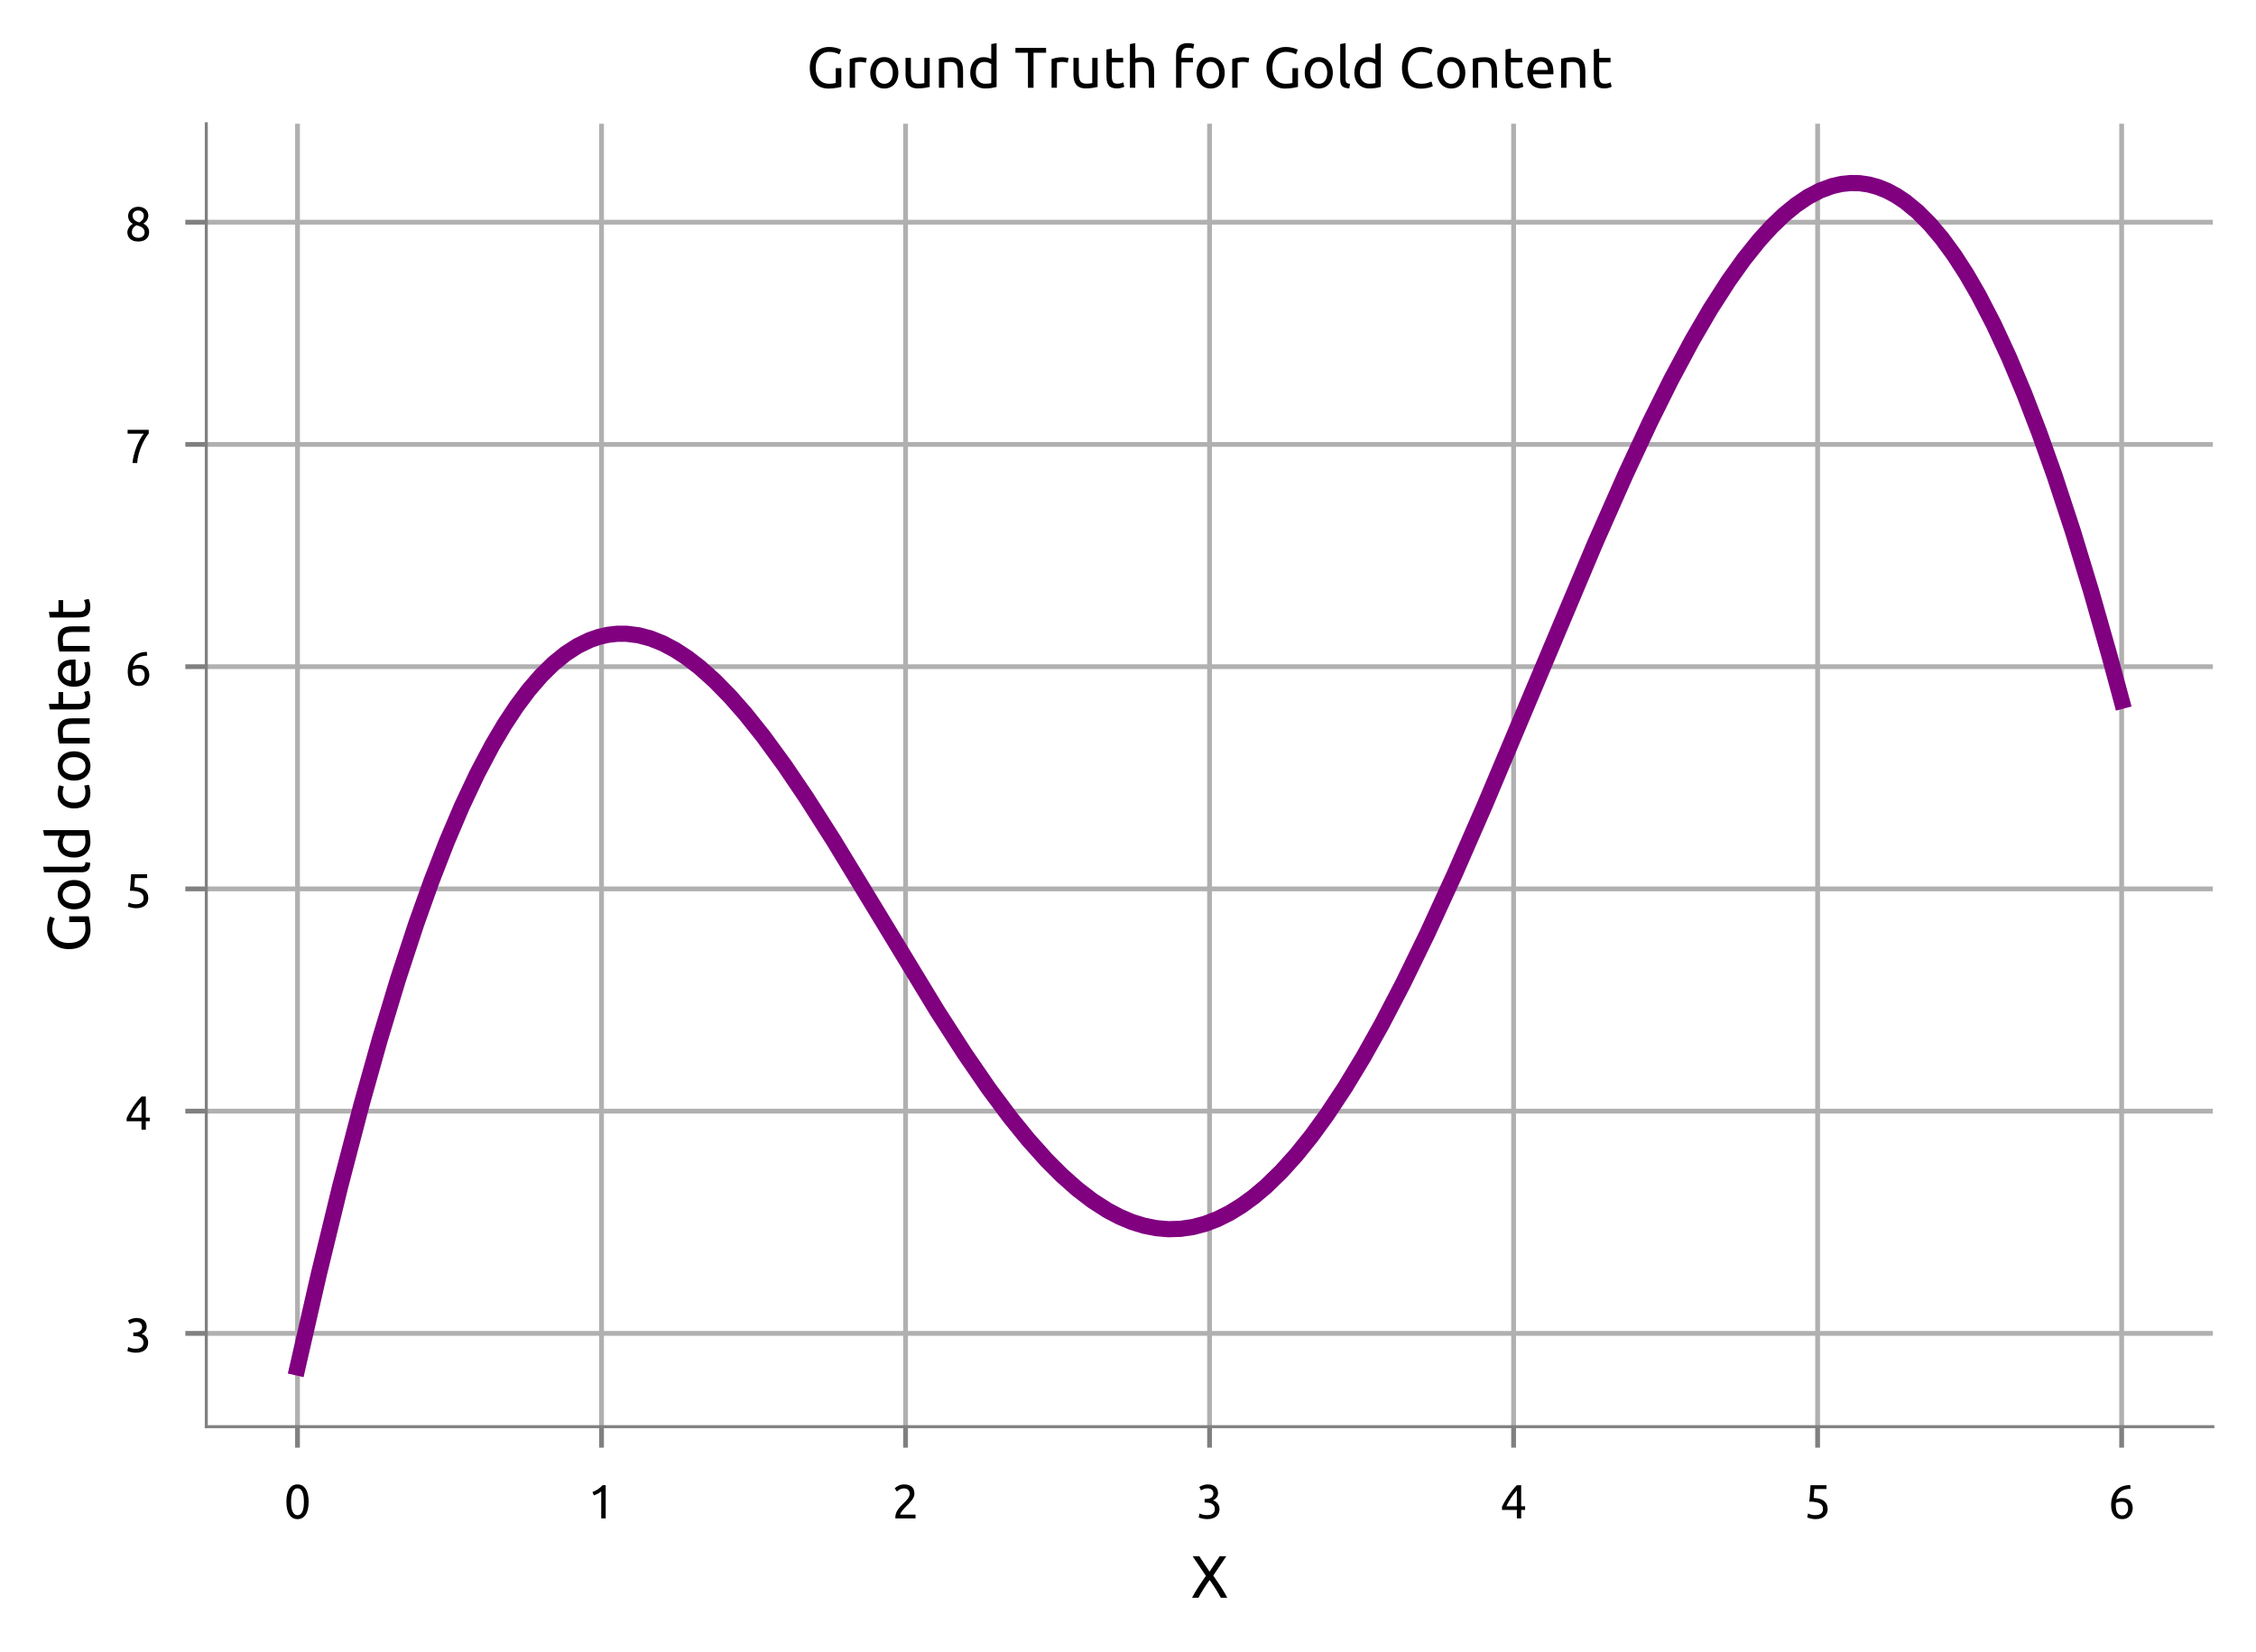
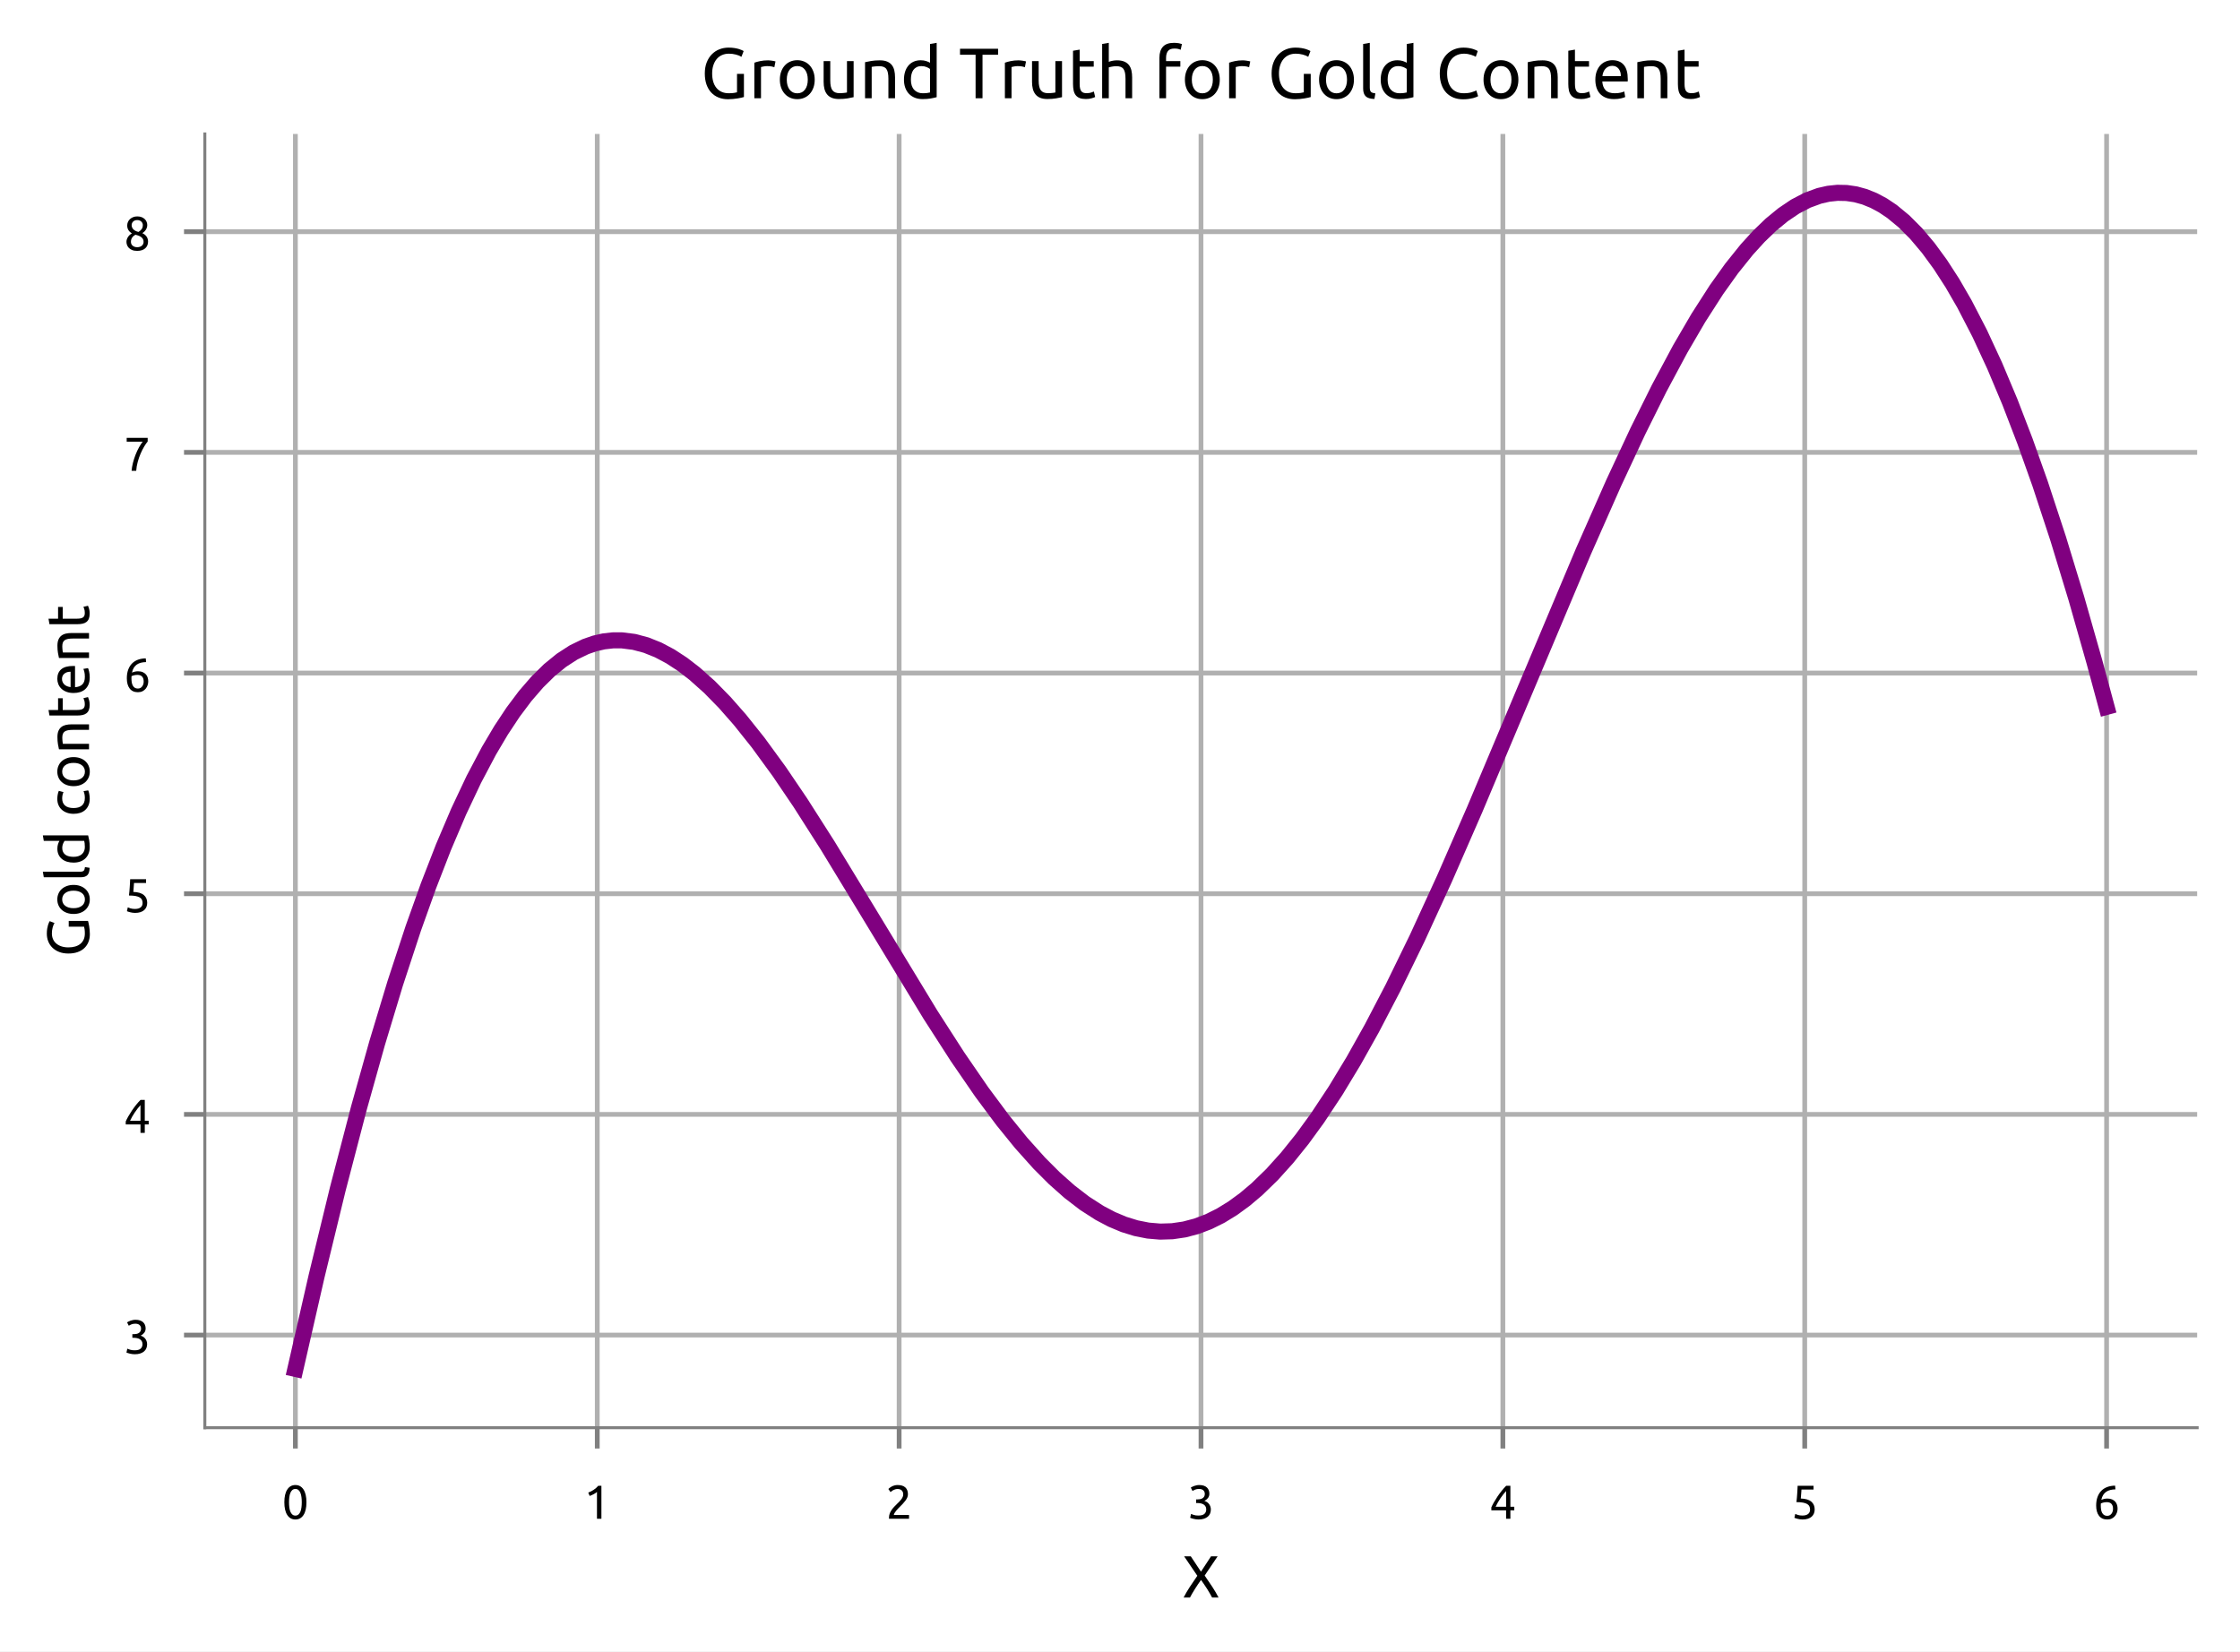
- <svg xmlns="http://www.w3.org/2000/svg" xmlns:xlink="http://www.w3.org/1999/xlink" height="275.686pt" version="1.1" viewBox="0 0 376.422 275.686" width="376.422pt">
+ <svg xmlns="http://www.w3.org/2000/svg" xmlns:xlink="http://www.w3.org/1999/xlink" height="277.548pt" version="1.1" viewBox="0 0 376.422 277.548" width="376.422pt">
  <defs>
    <style type="text/css">
*{stroke-linecap:butt;stroke-linejoin:round;}
  </style>
  </defs>
  <g id="figure_1">
    <g id="patch_1">
-       <path d="M 0 275.686  L 376.422 275.686  L 376.422 0  L 0 0  z " style="fill:#ffffff;" />
+       <path d="M 0 277.548  L 376.422 277.548  L 376.422 0  L 0 0  z " style="fill:#ffffff;" />
    </g>
    <g id="axes_1">
      <g id="patch_2">
-         <path d="M 34.422 238.089  L 369.222 238.089  L 369.222 20.649  L 34.422 20.649  z " style="fill:#ffffff;" />
+         <path d="M 34.422 239.951  L 369.222 239.951  L 369.222 22.511  L 34.422 22.511  z " style="fill:#ffffff;" />
      </g>
      <g id="matplotlib.axis_1">
        <g id="xtick_1">
          <g id="line2d_1">
-             <path clip-path="url(#p5b63737a18)" d="M 49.64 238.089  L 49.64 20.649  " style="fill:none;stroke:#b0b0b0;stroke-linecap:square;stroke-width:0.8;" />
+             <path clip-path="url(#p2e78a346d7)" d="M 49.64 239.951  L 49.64 22.511  " style="fill:none;stroke:#b0b0b0;stroke-linecap:square;stroke-width:0.8;" />
          </g>
          <g id="line2d_2">
            <defs>
-               <path d="M 0 0  L 0 3.5  " id="mbd77442564" style="stroke:#808080;stroke-width:0.8;" />
-             </defs>
-             <g>
-               <use style="fill:#808080;stroke:#808080;stroke-width:0.8;" x="49.64" xlink:href="#mbd77442564" y="238.089" />
+               <path d="M 0 0  L 0 3.5  " id="m96824bc779" style="stroke:#808080;stroke-width:0.8;" />
+             </defs>
+             <g>
+               <use style="fill:#808080;stroke:#808080;stroke-width:0.8;" x="49.64" xlink:href="#m96824bc779" y="239.951" />
            </g>
          </g>
          <g id="text_1">
            <defs>
              <path d="M 5 34.703  Q 5 52.094 11.141 61.5  Q 17.297 70.906 28.203 70.906  Q 39.094 70.906 45.25 61.5  Q 51.406 52.094 51.406 34.703  Q 51.406 17.297 45.25 7.891  Q 39.094 -1.5 28.203 -1.5  Q 17.297 -1.5 11.141 7.891  Q 5 17.297 5 34.703  z M 41.594 34.703  Q 41.594 40.406 40.938 45.5  Q 40.297 50.594 38.75 54.391  Q 37.203 58.203 34.594 60.453  Q 32 62.703 28.203 62.703  Q 24.406 62.703 21.797 60.453  Q 19.203 58.203 17.641 54.391  Q 16.094 50.594 15.438 45.5  Q 14.797 40.406 14.797 34.703  Q 14.797 29 15.438 23.891  Q 16.094 18.797 17.641 15  Q 19.203 11.203 21.797 8.953  Q 24.406 6.703 28.203 6.703  Q 32 6.703 34.594 8.953  Q 37.203 11.203 38.75 15  Q 40.297 18.797 40.938 23.891  Q 41.594 29 41.594 34.703  z " id="Ubuntu-48" />
            </defs>
-             <g transform="translate(47.38381 253.3965)scale(0.08 -0.08)">
+             <g transform="translate(47.38381 255.2587)scale(0.08 -0.08)">
              <use xlink:href="#Ubuntu-48" />
            </g>
          </g>
        </g>
        <g id="xtick_2">
          <g id="line2d_3">
-             <path clip-path="url(#p5b63737a18)" d="M 100.367 238.089  L 100.367 20.649  " style="fill:none;stroke:#b0b0b0;stroke-linecap:square;stroke-width:0.8;" />
+             <path clip-path="url(#p2e78a346d7)" d="M 100.367 239.951  L 100.367 22.511  " style="fill:none;stroke:#b0b0b0;stroke-linecap:square;stroke-width:0.8;" />
          </g>
          <g id="line2d_4">
            <g>
-               <use style="fill:#808080;stroke:#808080;stroke-width:0.8;" x="100.367" xlink:href="#mbd77442564" y="238.089" />
+               <use style="fill:#808080;stroke:#808080;stroke-width:0.8;" x="100.367" xlink:href="#m96824bc779" y="239.951" />
            </g>
          </g>
          <g id="text_2">
            <defs>
              <path d="M 9.297 55  Q 15 57.203 20.391 60.641  Q 25.797 64.094 30.297 69.297  L 36.906 69.297  L 36.906 0  L 27.594 0  L 27.594 56.406  Q 26.406 55.297 24.656 54.094  Q 22.906 52.906 20.844 51.797  Q 18.797 50.703 16.547 49.703  Q 14.297 48.703 12.203 48  z " id="Ubuntu-49" />
            </defs>
-             <g transform="translate(98.11108 253.3965)scale(0.08 -0.08)">
+             <g transform="translate(98.11108 255.2587)scale(0.08 -0.08)">
              <use xlink:href="#Ubuntu-49" />
            </g>
          </g>
        </g>
        <g id="xtick_3">
          <g id="line2d_5">
-             <path clip-path="url(#p5b63737a18)" d="M 151.095 238.089  L 151.095 20.649  " style="fill:none;stroke:#b0b0b0;stroke-linecap:square;stroke-width:0.8;" />
+             <path clip-path="url(#p2e78a346d7)" d="M 151.095 239.951  L 151.095 22.511  " style="fill:none;stroke:#b0b0b0;stroke-linecap:square;stroke-width:0.8;" />
          </g>
          <g id="line2d_6">
            <g>
-               <use style="fill:#808080;stroke:#808080;stroke-width:0.8;" x="151.095" xlink:href="#mbd77442564" y="238.089" />
+               <use style="fill:#808080;stroke:#808080;stroke-width:0.8;" x="151.095" xlink:href="#m96824bc779" y="239.951" />
            </g>
          </g>
          <g id="text_3">
            <defs>
              <path d="M 46.703 51.594  Q 46.703 48 45.25 44.641  Q 43.797 41.297 41.391 38.047  Q 39 34.797 36 31.641  Q 33 28.5 30 25.5  Q 28.297 23.797 26.047 21.5  Q 23.797 19.203 21.797 16.703  Q 19.797 14.203 18.438 11.891  Q 17.094 9.594 17.094 7.906  L 49 7.906  L 49 0  L 7 0  Q 6.906 0.594 6.906 1.188  Q 6.906 1.797 6.906 2.297  Q 6.906 7 8.453 11.047  Q 10 15.094 12.5 18.688  Q 15 22.297 18.094 25.5  Q 21.203 28.703 24.203 31.703  Q 26.703 34.094 28.953 36.438  Q 31.203 38.797 32.953 41.141  Q 34.703 43.5 35.75 46  Q 36.797 48.5 36.797 51.297  Q 36.797 54.297 35.844 56.391  Q 34.906 58.5 33.297 59.891  Q 31.703 61.297 29.547 61.938  Q 27.406 62.594 25 62.594  Q 22.094 62.594 19.688 61.797  Q 17.297 61 15.391 59.953  Q 13.5 58.906 12.203 57.75  Q 10.906 56.594 10.203 56  L 5.594 62.594  Q 6.5 63.594 8.297 65.047  Q 10.094 66.5 12.594 67.797  Q 15.094 69.094 18.188 70  Q 21.297 70.906 24.906 70.906  Q 35.797 70.906 41.25 65.844  Q 46.703 60.797 46.703 51.594  z " id="Ubuntu-50" />
            </defs>
-             <g transform="translate(148.8384 253.3965)scale(0.08 -0.08)">
+             <g transform="translate(148.8384 255.2587)scale(0.08 -0.08)">
              <use xlink:href="#Ubuntu-50" />
            </g>
          </g>
        </g>
        <g id="xtick_4">
          <g id="line2d_7">
-             <path clip-path="url(#p5b63737a18)" d="M 201.822 238.089  L 201.822 20.649  " style="fill:none;stroke:#b0b0b0;stroke-linecap:square;stroke-width:0.8;" />
+             <path clip-path="url(#p2e78a346d7)" d="M 201.822 239.951  L 201.822 22.511  " style="fill:none;stroke:#b0b0b0;stroke-linecap:square;stroke-width:0.8;" />
          </g>
          <g id="line2d_8">
            <g>
-               <use style="fill:#808080;stroke:#808080;stroke-width:0.8;" x="201.822" xlink:href="#mbd77442564" y="238.089" />
+               <use style="fill:#808080;stroke:#808080;stroke-width:0.8;" x="201.822" xlink:href="#m96824bc779" y="239.951" />
            </g>
          </g>
          <g id="text_4">
            <defs>
              <path d="M 22.594 6.797  Q 31.5 6.797 35.344 10.297  Q 39.203 13.797 39.203 19.703  Q 39.203 23.5 37.594 26.094  Q 36 28.703 33.391 30.25  Q 30.797 31.797 27.344 32.438  Q 23.906 33.094 20.297 33.094  L 17.906 33.094  L 17.906 40.703  L 21.203 40.703  Q 23.703 40.703 26.344 41.203  Q 29 41.703 31.203 43  Q 33.406 44.297 34.797 46.547  Q 36.203 48.797 36.203 52.203  Q 36.203 55 35.203 57  Q 34.203 59 32.547 60.297  Q 30.906 61.594 28.75 62.141  Q 26.594 62.703 24.203 62.703  Q 19.406 62.703 16.047 61.297  Q 12.703 59.906 10.406 58.406  L 6.797 65.5  Q 8 66.297 9.844 67.25  Q 11.703 68.203 14 69  Q 16.297 69.797 18.938 70.344  Q 21.594 70.906 24.5 70.906  Q 30 70.906 34 69.547  Q 38 68.203 40.594 65.75  Q 43.203 63.297 44.5 59.938  Q 45.797 56.594 45.797 52.703  Q 45.797 47.297 42.688 43.438  Q 39.594 39.594 35.203 37.594  Q 37.906 36.797 40.406 35.297  Q 42.906 33.797 44.75 31.5  Q 46.594 29.203 47.75 26.203  Q 48.906 23.203 48.906 19.5  Q 48.906 15 47.344 11.141  Q 45.797 7.297 42.547 4.5  Q 39.297 1.703 34.391 0.094  Q 29.5 -1.5 22.797 -1.5  Q 20.203 -1.5 17.453 -1.094  Q 14.703 -0.703 12.297 -0.094  Q 9.906 0.5 8.094 1.094  Q 6.297 1.703 5.5 2.094  L 7.297 10.203  Q 9 9.406 12.953 8.094  Q 16.906 6.797 22.594 6.797  z " id="Ubuntu-51" />
            </defs>
-             <g transform="translate(199.5656 253.3965)scale(0.08 -0.08)">
+             <g transform="translate(199.5656 255.2587)scale(0.08 -0.08)">
              <use xlink:href="#Ubuntu-51" />
            </g>
          </g>
        </g>
        <g id="xtick_5">
          <g id="line2d_9">
-             <path clip-path="url(#p5b63737a18)" d="M 252.549 238.089  L 252.549 20.649  " style="fill:none;stroke:#b0b0b0;stroke-linecap:square;stroke-width:0.8;" />
+             <path clip-path="url(#p2e78a346d7)" d="M 252.549 239.951  L 252.549 22.511  " style="fill:none;stroke:#b0b0b0;stroke-linecap:square;stroke-width:0.8;" />
          </g>
          <g id="line2d_10">
            <g>
-               <use style="fill:#808080;stroke:#808080;stroke-width:0.8;" x="252.549" xlink:href="#mbd77442564" y="238.089" />
+               <use style="fill:#808080;stroke:#808080;stroke-width:0.8;" x="252.549" xlink:href="#m96824bc779" y="239.951" />
            </g>
          </g>
          <g id="text_5">
            <defs>
              <path d="M 4 24  Q 5.906 28.406 9.203 34.25  Q 12.5 40.094 16.641 46.297  Q 20.797 52.5 25.547 58.5  Q 30.297 64.5 35.094 69.297  L 44 69.297  L 44 25.297  L 52.203 25.297  L 52.203 17.703  L 44 17.703  L 44 0  L 35 0  L 35 17.703  L 4 17.703  z M 35 58.297  Q 32 55.094 28.953 51.141  Q 25.906 47.203 23 42.891  Q 20.094 38.594 17.547 34.094  Q 15 29.594 13 25.297  L 35 25.297  z " id="Ubuntu-52" />
            </defs>
-             <g transform="translate(250.2929 253.3965)scale(0.08 -0.08)">
+             <g transform="translate(250.2929 255.2587)scale(0.08 -0.08)">
              <use xlink:href="#Ubuntu-52" />
            </g>
          </g>
        </g>
        <g id="xtick_6">
          <g id="line2d_11">
-             <path clip-path="url(#p5b63737a18)" d="M 303.276 238.089  L 303.276 20.649  " style="fill:none;stroke:#b0b0b0;stroke-linecap:square;stroke-width:0.8;" />
+             <path clip-path="url(#p2e78a346d7)" d="M 303.276 239.951  L 303.276 22.511  " style="fill:none;stroke:#b0b0b0;stroke-linecap:square;stroke-width:0.8;" />
          </g>
          <g id="line2d_12">
            <g>
-               <use style="fill:#808080;stroke:#808080;stroke-width:0.8;" x="303.276" xlink:href="#mbd77442564" y="238.089" />
+               <use style="fill:#808080;stroke:#808080;stroke-width:0.8;" x="303.276" xlink:href="#m96824bc779" y="239.951" />
            </g>
          </g>
          <g id="text_6">
            <defs>
              <path d="M 19.906 42.594  Q 35 42 42.047 36  Q 49.094 30 49.094 19.703  Q 49.094 15.094 47.547 11.188  Q 46 7.297 42.844 4.5  Q 39.703 1.703 34.891 0.094  Q 30.094 -1.5 23.5 -1.5  Q 20.906 -1.5 18.203 -1.094  Q 15.5 -0.703 13.203 -0.094  Q 10.906 0.5 9.094 1.094  Q 7.297 1.703 6.5 2.094  L 8.297 10.203  Q 10 9.406 13.844 8.094  Q 17.703 6.797 23.297 6.797  Q 27.797 6.797 30.844 7.797  Q 33.906 8.797 35.797 10.5  Q 37.703 12.203 38.547 14.453  Q 39.406 16.703 39.406 19.203  Q 39.406 23 38.094 25.953  Q 36.797 28.906 33.5 30.906  Q 30.203 32.906 24.703 33.953  Q 19.203 35 10.797 35  Q 11.406 39.906 11.75 44.203  Q 12.094 48.5 12.391 52.594  Q 12.703 56.703 12.891 60.75  Q 13.094 64.797 13.297 69.297  L 46.703 69.297  L 46.703 61.406  L 21.406 61.406  Q 21.297 59.906 21.094 57.344  Q 20.906 54.797 20.703 52.047  Q 20.5 49.297 20.297 46.688  Q 20.094 44.094 19.906 42.594  z " id="Ubuntu-53" />
            </defs>
-             <g transform="translate(301.0202 253.3965)scale(0.08 -0.08)">
+             <g transform="translate(301.0202 255.2587)scale(0.08 -0.08)">
              <use xlink:href="#Ubuntu-53" />
            </g>
          </g>
        </g>
        <g id="xtick_7">
          <g id="line2d_13">
-             <path clip-path="url(#p5b63737a18)" d="M 354.004 238.089  L 354.004 20.649  " style="fill:none;stroke:#b0b0b0;stroke-linecap:square;stroke-width:0.8;" />
+             <path clip-path="url(#p2e78a346d7)" d="M 354.004 239.951  L 354.004 22.511  " style="fill:none;stroke:#b0b0b0;stroke-linecap:square;stroke-width:0.8;" />
          </g>
          <g id="line2d_14">
            <g>
-               <use style="fill:#808080;stroke:#808080;stroke-width:0.8;" x="354.004" xlink:href="#mbd77442564" y="238.089" />
+               <use style="fill:#808080;stroke:#808080;stroke-width:0.8;" x="354.004" xlink:href="#m96824bc779" y="239.951" />
            </g>
          </g>
          <g id="text_7">
            <defs>
              <path d="M 6.297 27.797  Q 6.297 37.906 9.094 45.656  Q 11.906 53.406 17.047 58.703  Q 22.203 64 29.547 66.75  Q 36.906 69.5 46.094 69.594  L 46.797 61.797  Q 40.906 61.703 36.047 60.5  Q 31.203 59.297 27.391 56.688  Q 23.594 54.094 21 49.938  Q 18.406 45.797 17.094 39.703  Q 19.703 40.906 22.953 41.703  Q 26.203 42.5 29.703 42.5  Q 35.594 42.5 39.688 40.703  Q 43.797 38.906 46.391 35.953  Q 49 33 50.141 29.141  Q 51.297 25.297 51.297 21.094  Q 51.297 17.297 50 13.297  Q 48.703 9.297 46.047 6  Q 43.406 2.703 39.297 0.594  Q 35.203 -1.5 29.594 -1.5  Q 18.203 -1.5 12.25 6.297  Q 6.297 14.094 6.297 27.797  z M 28.703 34.906  Q 25.203 34.906 22.203 34.25  Q 19.203 33.594 16.203 32.297  Q 16.094 31.203 16.047 30.047  Q 16 28.906 16 27.797  Q 16 23.406 16.594 19.5  Q 17.203 15.594 18.75 12.641  Q 20.297 9.703 22.891 7.953  Q 25.5 6.203 29.5 6.203  Q 32.797 6.203 35.094 7.594  Q 37.406 9 38.906 11.203  Q 40.406 13.406 41.047 15.953  Q 41.703 18.5 41.703 20.906  Q 41.703 27.703 38.453 31.297  Q 35.203 34.906 28.703 34.906  z " id="Ubuntu-54" />
            </defs>
-             <g transform="translate(351.7474 253.3965)scale(0.08 -0.08)">
+             <g transform="translate(351.7474 255.2587)scale(0.08 -0.08)">
              <use xlink:href="#Ubuntu-54" />
            </g>
          </g>
        </g>
        <g id="text_8">
          <defs>
            <path d="M 50.203 0  Q 48.703 3 46.594 6.641  Q 44.5 10.297 42 14.25  Q 39.5 18.203 36.797 22.141  Q 34.094 26.094 31.594 29.594  Q 29.094 26.094 26.391 22.141  Q 23.703 18.203 21.25 14.25  Q 18.797 10.297 16.641 6.641  Q 14.5 3 13 0  L 2.297 0  Q 6.797 8.797 12.75 17.891  Q 18.703 27 25.406 36.594  L 3.203 69.297  L 14.406 69.297  L 31.5 43.5  L 48.406 69.297  L 59.5 69.297  L 37.703 37  Q 44.5 27.297 50.5 18.094  Q 56.5 8.906 61.094 0  z " id="Ubuntu-88" />
          </defs>
-           <g transform="translate(198.6672 266.6359)scale(0.1 -0.1)">
+           <g transform="translate(198.6672 268.4981)scale(0.1 -0.1)">
            <use xlink:href="#Ubuntu-88" />
          </g>
        </g>
      </g>
      <g id="matplotlib.axis_2">
        <g id="ytick_1">
          <g id="line2d_15">
-             <path clip-path="url(#p5b63737a18)" d="M 34.422 222.52  L 369.222 222.52  " style="fill:none;stroke:#b0b0b0;stroke-linecap:square;stroke-width:0.8;" />
+             <path clip-path="url(#p2e78a346d7)" d="M 34.422 224.383  L 369.222 224.383  " style="fill:none;stroke:#b0b0b0;stroke-linecap:square;stroke-width:0.8;" />
          </g>
          <g id="line2d_16">
            <defs>
-               <path d="M 0 0  L -3.5 0  " id="m4aef3d49ec" style="stroke:#808080;stroke-width:0.8;" />
-             </defs>
-             <g>
-               <use style="fill:#808080;stroke:#808080;stroke-width:0.8;" x="34.422" xlink:href="#m4aef3d49ec" y="222.52" />
+               <path d="M 0 0  L -3.5 0  " id="mca1a69b899" style="stroke:#808080;stroke-width:0.8;" />
+             </defs>
+             <g>
+               <use style="fill:#808080;stroke:#808080;stroke-width:0.8;" x="34.422" xlink:href="#mca1a69b899" y="224.383" />
            </g>
          </g>
          <g id="text_9">
-             <g transform="translate(20.80937 225.6242)scale(0.08 -0.08)">
+             <g transform="translate(20.80937 227.4864)scale(0.08 -0.08)">
              <use xlink:href="#Ubuntu-51" />
            </g>
          </g>
        </g>
        <g id="ytick_2">
          <g id="line2d_17">
-             <path clip-path="url(#p5b63737a18)" d="M 34.422 185.432  L 369.222 185.432  " style="fill:none;stroke:#b0b0b0;stroke-linecap:square;stroke-width:0.8;" />
+             <path clip-path="url(#p2e78a346d7)" d="M 34.422 187.294  L 369.222 187.294  " style="fill:none;stroke:#b0b0b0;stroke-linecap:square;stroke-width:0.8;" />
          </g>
          <g id="line2d_18">
            <g>
-               <use style="fill:#808080;stroke:#808080;stroke-width:0.8;" x="34.422" xlink:href="#m4aef3d49ec" y="185.432" />
+               <use style="fill:#808080;stroke:#808080;stroke-width:0.8;" x="34.422" xlink:href="#mca1a69b899" y="187.294" />
            </g>
          </g>
          <g id="text_10">
-             <g transform="translate(20.80937 188.5356)scale(0.08 -0.08)">
+             <g transform="translate(20.80937 190.3979)scale(0.08 -0.08)">
              <use xlink:href="#Ubuntu-52" />
            </g>
          </g>
        </g>
        <g id="ytick_3">
          <g id="line2d_19">
-             <path clip-path="url(#p5b63737a18)" d="M 34.422 148.343  L 369.222 148.343  " style="fill:none;stroke:#b0b0b0;stroke-linecap:square;stroke-width:0.8;" />
+             <path clip-path="url(#p2e78a346d7)" d="M 34.422 150.206  L 369.222 150.206  " style="fill:none;stroke:#b0b0b0;stroke-linecap:square;stroke-width:0.8;" />
          </g>
          <g id="line2d_20">
            <g>
-               <use style="fill:#808080;stroke:#808080;stroke-width:0.8;" x="34.422" xlink:href="#m4aef3d49ec" y="148.343" />
+               <use style="fill:#808080;stroke:#808080;stroke-width:0.8;" x="34.422" xlink:href="#mca1a69b899" y="150.206" />
            </g>
          </g>
          <g id="text_11">
-             <g transform="translate(20.80937 151.4471)scale(0.08 -0.08)">
+             <g transform="translate(20.80937 153.3094)scale(0.08 -0.08)">
              <use xlink:href="#Ubuntu-53" />
            </g>
          </g>
        </g>
        <g id="ytick_4">
          <g id="line2d_21">
-             <path clip-path="url(#p5b63737a18)" d="M 34.422 111.255  L 369.222 111.255  " style="fill:none;stroke:#b0b0b0;stroke-linecap:square;stroke-width:0.8;" />
+             <path clip-path="url(#p2e78a346d7)" d="M 34.422 113.117  L 369.222 113.117  " style="fill:none;stroke:#b0b0b0;stroke-linecap:square;stroke-width:0.8;" />
          </g>
          <g id="line2d_22">
            <g>
-               <use style="fill:#808080;stroke:#808080;stroke-width:0.8;" x="34.422" xlink:href="#m4aef3d49ec" y="111.255" />
+               <use style="fill:#808080;stroke:#808080;stroke-width:0.8;" x="34.422" xlink:href="#mca1a69b899" y="113.117" />
            </g>
          </g>
          <g id="text_12">
-             <g transform="translate(20.80937 114.3586)scale(0.08 -0.08)">
+             <g transform="translate(20.80937 116.2208)scale(0.08 -0.08)">
              <use xlink:href="#Ubuntu-54" />
            </g>
          </g>
        </g>
        <g id="ytick_5">
          <g id="line2d_23">
-             <path clip-path="url(#p5b63737a18)" d="M 34.422 74.166  L 369.222 74.166  " style="fill:none;stroke:#b0b0b0;stroke-linecap:square;stroke-width:0.8;" />
+             <path clip-path="url(#p2e78a346d7)" d="M 34.422 76.029  L 369.222 76.029  " style="fill:none;stroke:#b0b0b0;stroke-linecap:square;stroke-width:0.8;" />
          </g>
          <g id="line2d_24">
            <g>
-               <use style="fill:#808080;stroke:#808080;stroke-width:0.8;" x="34.422" xlink:href="#m4aef3d49ec" y="74.166" />
+               <use style="fill:#808080;stroke:#808080;stroke-width:0.8;" x="34.422" xlink:href="#mca1a69b899" y="76.029" />
            </g>
          </g>
          <g id="text_13">
            <defs>
              <path d="M 16.297 0  Q 16.906 8 19.156 16.844  Q 21.406 25.703 24.703 34.047  Q 28 42.406 31.953 49.547  Q 35.906 56.703 39.703 61.203  L 6 61.203  L 6 69.297  L 50.094 69.297  L 50.094 61.594  Q 46.797 57.797 42.797 51.141  Q 38.797 44.5 35.25 36.25  Q 31.703 28 29.141 18.641  Q 26.594 9.297 26 0  z " id="Ubuntu-55" />
            </defs>
-             <g transform="translate(20.80937 77.27003)scale(0.08 -0.08)">
+             <g transform="translate(20.80937 79.13228)scale(0.08 -0.08)">
              <use xlink:href="#Ubuntu-55" />
            </g>
          </g>
        </g>
        <g id="ytick_6">
          <g id="line2d_25">
-             <path clip-path="url(#p5b63737a18)" d="M 34.422 37.078  L 369.222 37.078  " style="fill:none;stroke:#b0b0b0;stroke-linecap:square;stroke-width:0.8;" />
+             <path clip-path="url(#p2e78a346d7)" d="M 34.422 38.94  L 369.222 38.94  " style="fill:none;stroke:#b0b0b0;stroke-linecap:square;stroke-width:0.8;" />
          </g>
          <g id="line2d_26">
            <g>
-               <use style="fill:#808080;stroke:#808080;stroke-width:0.8;" x="34.422" xlink:href="#m4aef3d49ec" y="37.078" />
+               <use style="fill:#808080;stroke:#808080;stroke-width:0.8;" x="34.422" xlink:href="#mca1a69b899" y="38.94" />
            </g>
          </g>
          <g id="text_14">
            <defs>
              <path d="M 50.906 18  Q 50.906 13.797 49.453 10.25  Q 48 6.703 45.141 4.047  Q 42.297 1.406 38 -0.047  Q 33.703 -1.5 28.094 -1.5  Q 21.594 -1.5 17.25 0.344  Q 12.906 2.203 10.297 5  Q 7.703 7.797 6.594 11.141  Q 5.5 14.5 5.5 17.5  Q 5.5 20.406 6.453 23.047  Q 7.406 25.703 8.953 28  Q 10.5 30.297 12.547 32.141  Q 14.594 34 16.906 35.406  Q 7.094 41 7.094 51.906  Q 7.094 55.703 8.594 59.141  Q 10.094 62.594 12.844 65.188  Q 15.594 67.797 19.5 69.344  Q 23.406 70.906 28.203 70.906  Q 33.797 70.906 37.797 69.203  Q 41.797 67.5 44.344 64.844  Q 46.906 62.203 48.047 59  Q 49.203 55.797 49.203 52.797  Q 49.203 49.906 48.344 47.344  Q 47.5 44.797 46.047 42.594  Q 44.594 40.406 42.75 38.703  Q 40.906 37 38.906 35.703  Q 50.703 30.094 50.906 18  z M 14.906 17.406  Q 14.906 15.594 15.547 13.641  Q 16.203 11.703 17.797 10.047  Q 19.406 8.406 21.906 7.297  Q 24.406 6.203 28.203 6.203  Q 31.594 6.203 34.141 7.203  Q 36.703 8.203 38.297 9.75  Q 39.906 11.297 40.703 13.297  Q 41.5 15.297 41.5 17.406  Q 41.5 20.594 40.297 23  Q 39.094 25.406 36.844 27.203  Q 34.594 29 31.438 30.25  Q 28.297 31.5 24.297 32.406  Q 19.797 29.906 17.344 26.203  Q 14.906 22.5 14.906 17.406  z M 39.906 52.906  Q 39.906 54.406 39.25 56.203  Q 38.594 58 37.188 59.547  Q 35.797 61.094 33.594 62.141  Q 31.406 63.203 28.203 63.203  Q 25 63.203 22.75 62.203  Q 20.5 61.203 19.094 59.641  Q 17.703 58.094 17.047 56.25  Q 16.406 54.406 16.406 52.594  Q 16.406 50.406 17.203 48.203  Q 18 46 19.703 44.094  Q 21.406 42.203 24.156 40.703  Q 26.906 39.203 30.703 38.297  Q 34.906 40.797 37.406 44.141  Q 39.906 47.5 39.906 52.906  z " id="Ubuntu-56" />
            </defs>
-             <g transform="translate(20.80937 40.18149)scale(0.08 -0.08)">
+             <g transform="translate(20.80937 42.04374)scale(0.08 -0.08)">
              <use xlink:href="#Ubuntu-56" />
            </g>
          </g>
        </g>
        <g id="text_15">
          <defs>
            <path d="M 50.906 34.094  L 60.594 34.094  L 60.594 1.703  Q 59.406 1.297 57.156 0.797  Q 54.906 0.297 51.953 -0.203  Q 49 -0.703 45.5 -1.047  Q 42 -1.406 38.406 -1.406  Q 31.094 -1.406 25.094 1  Q 19.094 3.406 14.797 8  Q 10.5 12.594 8.141 19.297  Q 5.797 26 5.797 34.703  Q 5.797 43.406 8.438 50.156  Q 11.094 56.906 15.594 61.5  Q 20.094 66.094 26.141 68.5  Q 32.203 70.906 39.094 70.906  Q 43.797 70.906 47.438 70.297  Q 51.094 69.703 53.688 68.891  Q 56.297 68.094 57.938 67.297  Q 59.594 66.5 60.203 66.094  L 57.094 58  Q 54.203 59.906 49.391 61.156  Q 44.594 62.406 39.594 62.406  Q 34.297 62.406 29.938 60.5  Q 25.594 58.594 22.547 55  Q 19.5 51.406 17.797 46.25  Q 16.094 41.094 16.094 34.703  Q 16.094 28.5 17.547 23.391  Q 19 18.297 21.953 14.641  Q 24.906 11 29.25 9  Q 33.594 7 39.5 7  Q 43.703 7 46.641 7.453  Q 49.594 7.906 50.906 8.297  z " id="Ubuntu-71" />
            <path d="M 53.906 26  Q 53.906 19.797 52.094 14.797  Q 50.297 9.797 47.047 6.188  Q 43.797 2.594 39.297 0.641  Q 34.797 -1.297 29.5 -1.297  Q 24.203 -1.297 19.703 0.641  Q 15.203 2.594 11.953 6.188  Q 8.703 9.797 6.891 14.797  Q 5.094 19.797 5.094 26  Q 5.094 32.094 6.891 37.141  Q 8.703 42.203 11.953 45.797  Q 15.203 49.406 19.703 51.344  Q 24.203 53.297 29.5 53.297  Q 34.797 53.297 39.297 51.344  Q 43.797 49.406 47.047 45.797  Q 50.297 42.203 52.094 37.141  Q 53.906 32.094 53.906 26  z M 44.203 26  Q 44.203 34.797 40.25 39.938  Q 36.297 45.094 29.5 45.094  Q 22.703 45.094 18.75 39.938  Q 14.797 34.797 14.797 26  Q 14.797 17.203 18.75 12.047  Q 22.703 6.906 29.5 6.906  Q 36.297 6.906 40.25 12.047  Q 44.203 17.203 44.203 26  z " id="Ubuntu-111" />
            <path d="M 23.594 -1  Q 15 -0.797 11.391 2.703  Q 7.797 6.203 7.797 13.594  L 7.797 76  L 17.094 77.594  L 17.094 15.094  Q 17.094 12.797 17.5 11.297  Q 17.906 9.797 18.797 8.891  Q 19.703 8 21.203 7.547  Q 22.703 7.094 24.906 6.797  z " id="Ubuntu-108" />
            <path d="M 41.594 41  Q 39.906 42.406 36.703 43.703  Q 33.5 45 29.703 45  Q 25.703 45 22.844 43.547  Q 20 42.094 18.203 39.547  Q 16.406 37 15.594 33.5  Q 14.797 30 14.797 26  Q 14.797 16.906 19.297 11.953  Q 23.797 7 31.297 7  Q 35.094 7 37.641 7.344  Q 40.203 7.703 41.594 8.094  z M 41.594 76  L 50.906 77.594  L 50.906 1.5  Q 47.703 0.594 42.703 -0.297  Q 37.703 -1.203 31.203 -1.203  Q 25.203 -1.203 20.391 0.688  Q 15.594 2.594 12.188 6.094  Q 8.797 9.594 6.938 14.641  Q 5.094 19.703 5.094 26  Q 5.094 32 6.641 37  Q 8.203 42 11.203 45.594  Q 14.203 49.203 18.547 51.203  Q 22.906 53.203 28.5 53.203  Q 33 53.203 36.453 52  Q 39.906 50.797 41.594 49.703  z " id="Ubuntu-100" />
            <path id="Ubuntu-32" />
            <path d="M 30.594 -1.203  Q 24.297 -1.203 19.547 0.797  Q 14.797 2.797 11.547 6.391  Q 8.297 10 6.688 14.953  Q 5.094 19.906 5.094 25.906  Q 5.094 31.906 6.844 36.906  Q 8.594 41.906 11.797 45.547  Q 15 49.203 19.641 51.25  Q 24.297 53.297 30 53.297  Q 33.5 53.297 37 52.688  Q 40.5 52.094 43.703 50.797  L 41.594 42.906  Q 39.5 43.906 36.75 44.5  Q 34 45.094 30.906 45.094  Q 23.094 45.094 18.938 40.188  Q 14.797 35.297 14.797 25.906  Q 14.797 21.703 15.75 18.203  Q 16.703 14.703 18.75 12.203  Q 20.797 9.703 24 8.344  Q 27.203 7 31.797 7  Q 35.5 7 38.5 7.703  Q 41.5 8.406 43.203 9.203  L 44.5 1.406  Q 43.703 0.906 42.203 0.453  Q 40.703 0 38.797 -0.344  Q 36.906 -0.703 34.75 -0.953  Q 32.594 -1.203 30.594 -1.203  z " id="Ubuntu-99" />
            <path d="M 8 50.5  Q 11.203 51.297 16.5 52.188  Q 21.797 53.094 28.703 53.094  Q 34.906 53.094 39 51.344  Q 43.094 49.594 45.547 46.438  Q 48 43.297 49 38.891  Q 50 34.5 50 29.203  L 50 0  L 40.703 0  L 40.703 27.203  Q 40.703 32 40.047 35.391  Q 39.406 38.797 37.906 40.891  Q 36.406 43 33.906 43.953  Q 31.406 44.906 27.703 44.906  Q 26.203 44.906 24.594 44.797  Q 23 44.703 21.547 44.547  Q 20.094 44.406 18.938 44.203  Q 17.797 44 17.297 43.906  L 17.297 0  L 8 0  z " id="Ubuntu-110" />
            <path d="M 16.703 52  L 36.406 52  L 36.406 44.203  L 16.703 44.203  L 16.703 20.203  Q 16.703 16.297 17.297 13.75  Q 17.906 11.203 19.094 9.75  Q 20.297 8.297 22.094 7.688  Q 23.906 7.094 26.297 7.094  Q 30.5 7.094 33.047 8.047  Q 35.594 9 36.594 9.406  L 38.406 1.703  Q 37 1 33.5 -0.047  Q 30 -1.094 25.5 -1.094  Q 20.203 -1.094 16.75 0.25  Q 13.297 1.594 11.188 4.297  Q 9.094 7 8.25 10.953  Q 7.406 14.906 7.406 20.094  L 7.406 66.5  L 16.703 68.094  z " id="Ubuntu-116" />
            <path d="M 5.094 25.906  Q 5.094 32.797 7.094 37.938  Q 9.094 43.094 12.391 46.5  Q 15.703 49.906 20 51.594  Q 24.297 53.297 28.797 53.297  Q 39.297 53.297 44.891 46.75  Q 50.5 40.203 50.5 26.797  Q 50.5 26.203 50.5 25.25  Q 50.5 24.297 50.406 23.5  L 14.797 23.5  Q 15.406 15.406 19.5 11.203  Q 23.594 7 32.297 7  Q 37.203 7 40.547 7.844  Q 43.906 8.703 45.594 9.5  L 46.906 1.703  Q 45.203 0.797 40.953 -0.203  Q 36.703 -1.203 31.297 -1.203  Q 24.5 -1.203 19.547 0.844  Q 14.594 2.906 11.391 6.5  Q 8.203 10.094 6.641 15.047  Q 5.094 20 5.094 25.906  z M 40.797 31  Q 40.906 37.297 37.656 41.344  Q 34.406 45.406 28.703 45.406  Q 25.5 45.406 23.047 44.156  Q 20.594 42.906 18.891 40.906  Q 17.203 38.906 16.25 36.297  Q 15.297 33.703 15 31  z " id="Ubuntu-101" />
          </defs>
-           <g transform="translate(14.95937 158.9737)rotate(-90)scale(0.1 -0.1)">
+           <g transform="translate(14.95937 160.8359)rotate(-90)scale(0.1 -0.1)">
            <use xlink:href="#Ubuntu-71" />
            <use x="67.2" xlink:href="#Ubuntu-111" />
            <use x="126.2" xlink:href="#Ubuntu-108" />
            <use x="153.5" xlink:href="#Ubuntu-100" />
            <use x="212.4" xlink:href="#Ubuntu-32" />
            <use x="235.5" xlink:href="#Ubuntu-99" />
            <use x="281.984" xlink:href="#Ubuntu-111" />
            <use x="340.984" xlink:href="#Ubuntu-110" />
            <use x="398.384" xlink:href="#Ubuntu-116" />
            <use x="438.569" xlink:href="#Ubuntu-101" />
            <use x="494.469" xlink:href="#Ubuntu-110" />
            <use x="551.869" xlink:href="#Ubuntu-116" />
          </g>
        </g>
      </g>
      <g id="line2d_27">
-         <path clip-path="url(#p5b63737a18)" d="M 49.64 228.205  L 53.197 212.641  L 56.754 198.013  L 60.311 184.375  L 63.359 173.508  L 66.408 163.424  L 69.457 154.142  L 71.997 147.03  L 74.538 140.491  L 77.079 134.528  L 79.619 129.141  L 82.16 124.331  L 84.192 120.896  L 86.225 117.826  L 88.257 115.116  L 90.29 112.763  L 92.322 110.761  L 94.355 109.106  L 96.387 107.79  L 98.42 106.806  L 99.944 106.281  L 101.468 105.934  L 102.993 105.763  L 104.517 105.762  L 106.549 106.018  L 108.582 106.56  L 110.614 107.376  L 112.647 108.454  L 114.679 109.782  L 116.712 111.347  L 119.252 113.617  L 121.793 116.211  L 124.334 119.1  L 127.382 122.919  L 130.939 127.794  L 134.496 133.046  L 139.069 140.218  L 145.675 151.078  L 156.345 168.656  L 160.918 175.759  L 164.983 181.673  L 168.54 186.455  L 171.589 190.213  L 174.637 193.617  L 177.178 196.159  L 179.719 198.415  L 182.259 200.367  L 184.8 202.002  L 186.832 203.073  L 188.865 203.926  L 190.897 204.556  L 192.93 204.959  L 194.962 205.132  L 196.995 205.07  L 199.027 204.773  L 201.06 204.238  L 203.092 203.465  L 205.125 202.455  L 207.157 201.207  L 209.19 199.723  L 211.222 198.007  L 213.763 195.539  L 216.303 192.719  L 218.844 189.557  L 221.384 186.064  L 224.433 181.455  L 227.482 176.415  L 230.531 170.971  L 234.087 164.154  L 238.152 155.817  L 242.726 145.853  L 247.807 134.222  L 255.428 116.122  L 266.099 90.789  L 271.18 79.293  L 275.245 70.586  L 278.802 63.428  L 282.359 56.784  L 285.408 51.557  L 288.456 46.81  L 290.997 43.255  L 293.537 40.09  L 295.57 37.856  L 297.602 35.898  L 299.635 34.229  L 301.667 32.857  L 303.7 31.794  L 305.732 31.048  L 307.257 30.703  L 308.781 30.544  L 310.305 30.575  L 311.83 30.798  L 313.354 31.217  L 314.878 31.834  L 316.403 32.651  L 317.927 33.67  L 319.96 35.346  L 321.992 37.387  L 324.025 39.795  L 326.057 42.571  L 328.09 45.718  L 330.122 49.233  L 332.663 54.144  L 335.203 59.626  L 337.744 65.672  L 340.284 72.273  L 342.825 79.418  L 345.874 88.692  L 348.922 98.703  L 351.971 109.42  L 354.004 116.94  L 354.004 116.94  " style="fill:none;stroke:#800080;stroke-linecap:square;stroke-width:2.7;" />
+         <path clip-path="url(#p2e78a346d7)" d="M 49.64 230.068  L 53.197 214.503  L 56.754 199.875  L 60.311 186.238  L 63.359 175.37  L 66.408 165.286  L 69.457 156.004  L 71.997 148.893  L 74.538 142.353  L 77.079 136.39  L 79.619 131.004  L 82.16 126.194  L 84.192 122.759  L 86.225 119.688  L 88.257 116.978  L 90.29 114.625  L 92.322 112.624  L 94.355 110.968  L 96.387 109.652  L 98.42 108.668  L 99.944 108.143  L 101.468 107.796  L 102.993 107.625  L 104.517 107.624  L 106.549 107.881  L 108.582 108.422  L 110.614 109.238  L 112.647 110.316  L 114.679 111.644  L 116.712 113.21  L 119.252 115.48  L 121.793 118.073  L 124.334 120.963  L 127.382 124.781  L 130.939 129.657  L 134.496 134.908  L 139.069 142.08  L 145.675 152.94  L 156.345 170.518  L 160.918 177.621  L 164.983 183.535  L 168.54 188.317  L 171.589 192.075  L 174.637 195.479  L 177.178 198.021  L 179.719 200.277  L 182.259 202.23  L 184.8 203.865  L 186.832 204.935  L 188.865 205.788  L 190.897 206.418  L 192.93 206.821  L 194.962 206.994  L 196.995 206.932  L 199.027 206.635  L 201.06 206.1  L 203.092 205.328  L 205.125 204.317  L 207.157 203.069  L 209.19 201.586  L 211.222 199.869  L 213.763 197.401  L 216.303 194.581  L 218.844 191.419  L 221.384 187.927  L 224.433 183.318  L 227.482 178.277  L 230.531 172.833  L 234.087 166.016  L 238.152 157.679  L 242.726 147.715  L 247.807 136.084  L 255.428 117.984  L 266.099 92.651  L 271.18 81.156  L 275.245 72.449  L 278.802 65.291  L 282.359 58.646  L 285.408 53.419  L 288.456 48.672  L 290.997 45.117  L 293.537 41.953  L 295.57 39.718  L 297.602 37.761  L 299.635 36.091  L 301.667 34.719  L 303.7 33.656  L 305.732 32.911  L 307.257 32.565  L 308.781 32.406  L 310.305 32.437  L 311.83 32.66  L 313.354 33.08  L 314.878 33.697  L 316.403 34.514  L 317.927 35.533  L 319.96 37.208  L 321.992 39.249  L 324.025 41.657  L 326.057 44.434  L 328.09 47.58  L 330.122 51.095  L 332.663 56.007  L 335.203 61.488  L 337.744 67.534  L 340.284 74.135  L 342.825 81.28  L 345.874 90.554  L 348.922 100.565  L 351.971 111.283  L 354.004 118.802  L 354.004 118.802  " style="fill:none;stroke:#800080;stroke-linecap:square;stroke-width:2.7;" />
      </g>
      <g id="patch_3">
-         <path d="M 34.422 238.089  L 34.422 20.649  " style="fill:none;stroke:#808080;stroke-linecap:square;stroke-linejoin:miter;stroke-width:0.5;" />
+         <path d="M 34.422 239.951  L 34.422 22.511  " style="fill:none;stroke:#808080;stroke-linecap:square;stroke-linejoin:miter;stroke-width:0.5;" />
      </g>
      <g id="patch_4">
-         <path d="M 34.422 238.089  L 369.222 238.089  " style="fill:none;stroke:#808080;stroke-linecap:square;stroke-linejoin:miter;stroke-width:0.5;" />
+         <path d="M 34.422 239.951  L 369.222 239.951  " style="fill:none;stroke:#808080;stroke-linecap:square;stroke-linejoin:miter;stroke-width:0.5;" />
      </g>
      <g id="text_16">
        <defs>
          <path d="M 27.203 53.094  Q 28.406 53.094 29.953 52.938  Q 31.5 52.797 33 52.547  Q 34.5 52.297 35.75 52.047  Q 37 51.797 37.594 51.594  L 36 43.5  Q 34.906 43.906 32.344 44.453  Q 29.797 45 25.797 45  Q 23.203 45 20.641 44.453  Q 18.094 43.906 17.297 43.703  L 17.297 0  L 8 0  L 8 49.797  Q 11.297 51 16.188 52.047  Q 21.094 53.094 27.203 53.094  z " id="Ubuntu-114" />
          <path d="M 49.406 1.5  Q 46.203 0.703 40.953 -0.188  Q 35.703 -1.094 28.797 -1.094  Q 22.797 -1.094 18.688 0.656  Q 14.594 2.406 12.094 5.594  Q 9.594 8.797 8.5 13.141  Q 7.406 17.5 7.406 22.797  L 7.406 52  L 16.703 52  L 16.703 24.797  Q 16.703 15.297 19.703 11.188  Q 22.703 7.094 29.797 7.094  Q 31.297 7.094 32.891 7.188  Q 34.5 7.297 35.891 7.438  Q 37.297 7.594 38.438 7.75  Q 39.594 7.906 40.094 8.094  L 40.094 52  L 49.406 52  z " id="Ubuntu-117" />
          <path d="M 54.906 69.297  L 54.906 60.906  L 33.094 60.906  L 33.094 0  L 23.406 0  L 23.406 60.906  L 1.594 60.906  L 1.594 69.297  z " id="Ubuntu-84" />
          <path d="M 8 0  L 8 76  L 17.297 77.594  L 17.297 51  Q 19.906 52 22.844 52.547  Q 25.797 53.094 28.703 53.094  Q 34.906 53.094 39 51.344  Q 43.094 49.594 45.547 46.438  Q 48 43.297 49 38.891  Q 50 34.5 50 29.203  L 50 0  L 40.703 0  L 40.703 27.203  Q 40.703 32 40.047 35.391  Q 39.406 38.797 37.906 40.891  Q 36.406 43 33.906 43.953  Q 31.406 44.906 27.703 44.906  Q 26.203 44.906 24.594 44.703  Q 23 44.5 21.547 44.25  Q 20.094 44 18.938 43.703  Q 17.797 43.406 17.297 43.203  L 17.297 0  z " id="Ubuntu-104" />
          <path d="M 28.297 77.594  Q 32.406 77.594 35.344 77  Q 38.297 76.406 39.5 75.906  L 37.797 67.906  Q 36.594 68.5 34.391 69.047  Q 32.203 69.594 29 69.594  Q 22.5 69.594 19.891 66.047  Q 17.297 62.5 17.297 56.5  L 17.297 52  L 37.297 52  L 37.297 44.203  L 17.297 44.203  L 17.297 0  L 8 0  L 8 56.703  Q 8 66.703 12.891 72.141  Q 17.797 77.594 28.297 77.594  z " id="Ubuntu-102" />
          <path d="M 38.406 -1.5  Q 31.094 -1.5 25.094 0.891  Q 19.094 3.297 14.797 7.891  Q 10.5 12.5 8.141 19.25  Q 5.797 26 5.797 34.703  Q 5.797 43.406 8.438 50.156  Q 11.094 56.906 15.594 61.5  Q 20.094 66.094 26.094 68.5  Q 32.094 70.906 38.906 70.906  Q 43.203 70.906 46.641 70.297  Q 50.094 69.703 52.641 68.891  Q 55.203 68.094 56.797 67.297  Q 58.406 66.5 59 66.094  L 56.203 58.094  Q 55.297 58.703 53.594 59.391  Q 51.906 60.094 49.75 60.797  Q 47.594 61.5 45.047 61.953  Q 42.5 62.406 39.906 62.406  Q 34.406 62.406 30 60.5  Q 25.594 58.594 22.5 55  Q 19.406 51.406 17.75 46.25  Q 16.094 41.094 16.094 34.703  Q 16.094 28.5 17.547 23.391  Q 19 18.297 21.891 14.641  Q 24.797 11 29.141 9  Q 33.5 7 39.297 7  Q 46 7 50.391 8.391  Q 54.797 9.797 57 10.906  L 59.5 2.906  Q 58.797 2.406 57 1.656  Q 55.203 0.906 52.5 0.203  Q 49.797 -0.5 46.188 -1  Q 42.594 -1.5 38.406 -1.5  z " id="Ubuntu-67" />
        </defs>
-         <g transform="translate(134.5589 14.649)scale(0.096 -0.096)">
+         <g transform="translate(117.7431 16.51125)scale(0.12 -0.12)">
          <use xlink:href="#Ubuntu-71" />
          <use x="67.2" xlink:href="#Ubuntu-114" />
          <use x="105.8" xlink:href="#Ubuntu-111" />
          <use x="164.8" xlink:href="#Ubuntu-117" />
          <use x="222.2" xlink:href="#Ubuntu-110" />
          <use x="279.6" xlink:href="#Ubuntu-100" />
          <use x="338.5" xlink:href="#Ubuntu-32" />
          <use x="361.6" xlink:href="#Ubuntu-84" />
          <use x="418.037" xlink:href="#Ubuntu-114" />
          <use x="456.637" xlink:href="#Ubuntu-117" />
          <use x="514.037" xlink:href="#Ubuntu-116" />
          <use x="554.237" xlink:href="#Ubuntu-104" />
          <use x="611.337" xlink:href="#Ubuntu-32" />
          <use x="634.437" xlink:href="#Ubuntu-102" />
          <use x="673.037" xlink:href="#Ubuntu-111" />
          <use x="732.037" xlink:href="#Ubuntu-114" />
          <use x="770.637" xlink:href="#Ubuntu-32" />
          <use x="793.737" xlink:href="#Ubuntu-71" />
          <use x="860.937" xlink:href="#Ubuntu-111" />
          <use x="919.937" xlink:href="#Ubuntu-108" />
          <use x="947.237" xlink:href="#Ubuntu-100" />
          <use x="1006.137" xlink:href="#Ubuntu-32" />
          <use x="1029.237" xlink:href="#Ubuntu-67" />
          <use x="1091.222" xlink:href="#Ubuntu-111" />
          <use x="1150.222" xlink:href="#Ubuntu-110" />
          <use x="1207.622" xlink:href="#Ubuntu-116" />
          <use x="1247.806" xlink:href="#Ubuntu-101" />
          <use x="1303.706" xlink:href="#Ubuntu-110" />
          <use x="1361.106" xlink:href="#Ubuntu-116" />
        </g>
      </g>
    </g>
  </g>
  <defs>
-     <clipPath id="p5b63737a18">
-       <rect height="217.44" width="334.8" x="34.422" y="20.649" />
+     <clipPath id="p2e78a346d7">
+       <rect height="217.44" width="334.8" x="34.422" y="22.511" />
    </clipPath>
  </defs>
</svg>
